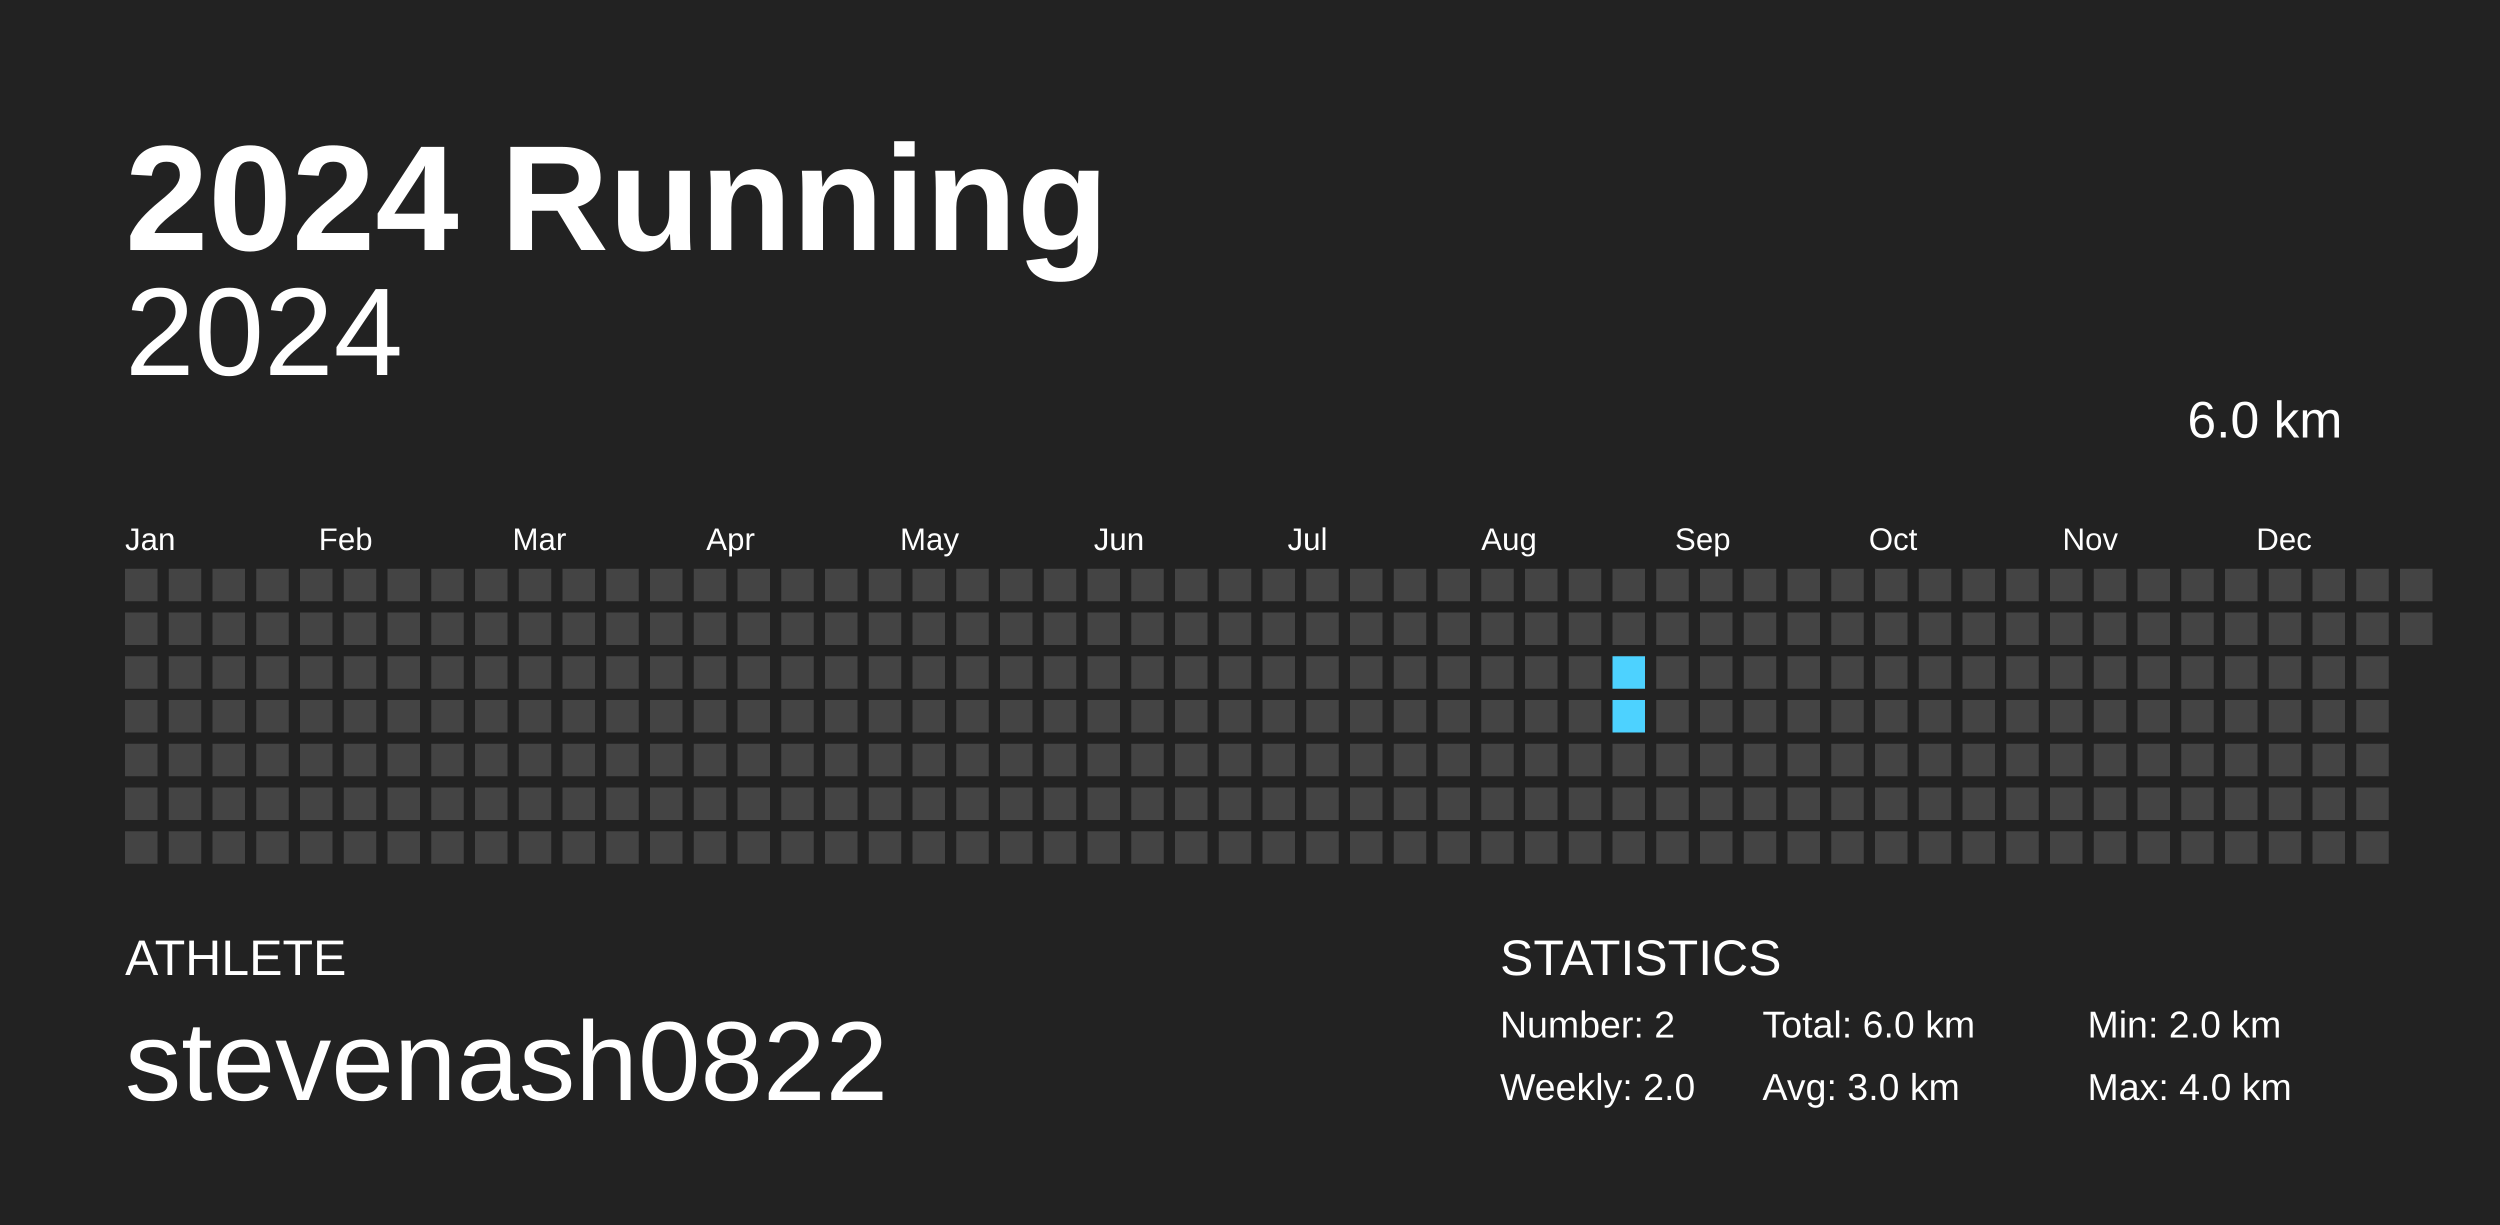
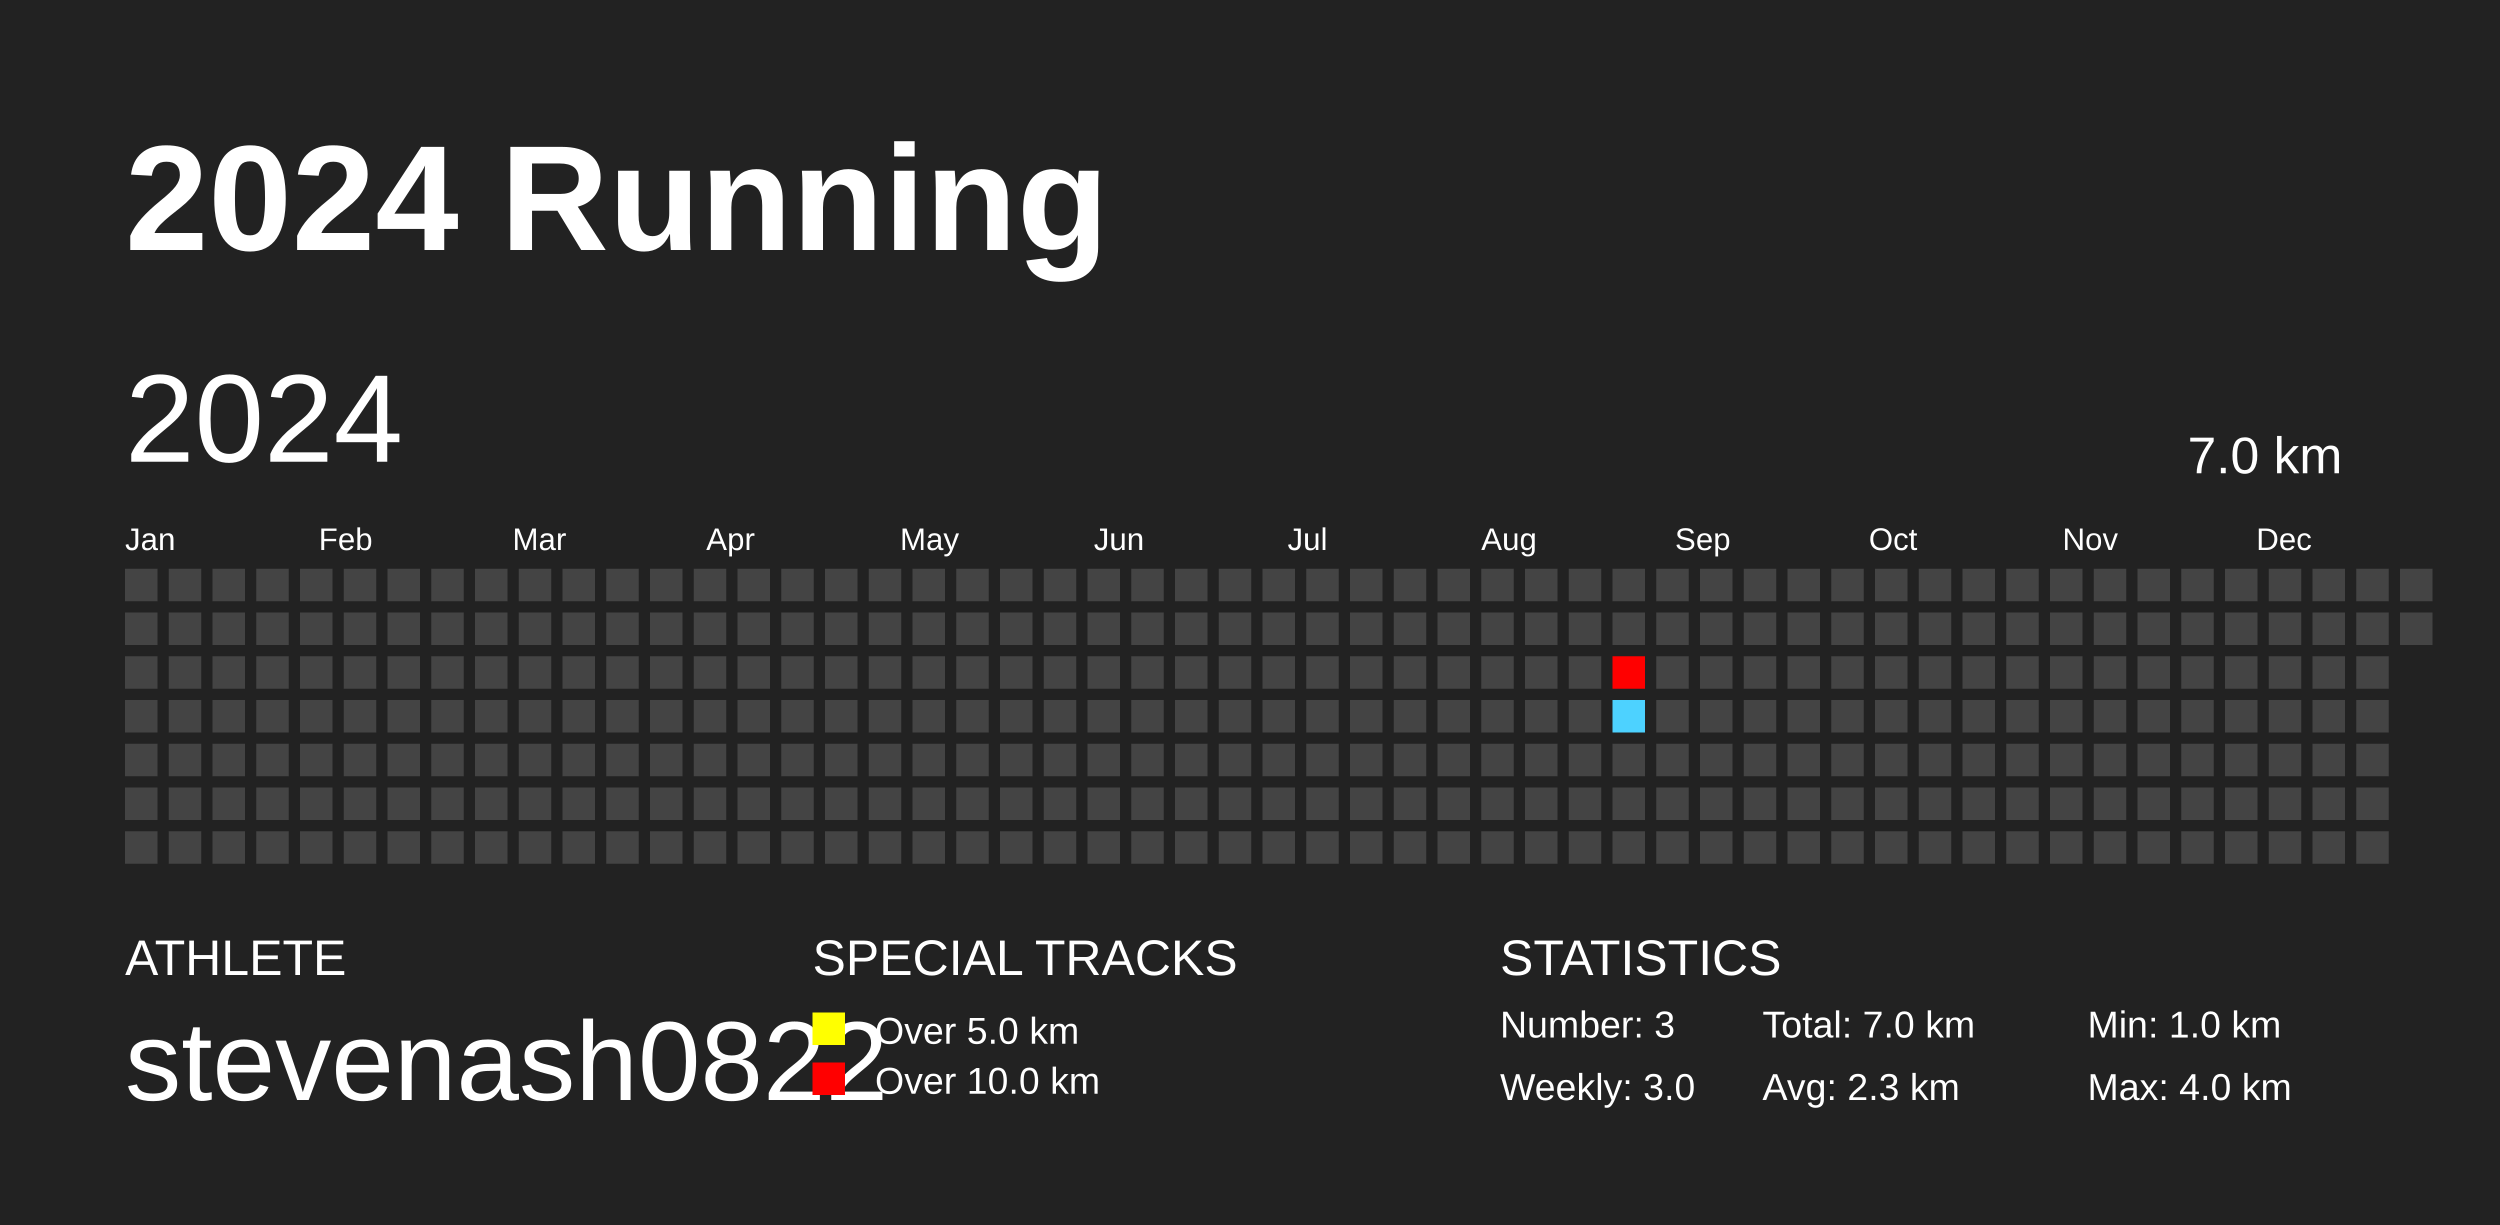
<svg xmlns="http://www.w3.org/2000/svg" baseProfile="full" height="98mm" version="1.1" viewBox="0,0,200,98" width="200mm">
  <defs />
  <rect fill="#222222" height="98" width="200" x="0" y="0" />
  <text fill="#FFFFFF" style="font-size:12px; font-family:Arial; font-weight:bold;" x="10" y="20">2024 Running</text>
  <text fill="#FFFFFF" style="font-size:4px; font-family:Arial" x="10" y="78">ATHLETE</text>
  <text fill="#FFFFFF" style="font-size:9px; font-family:Arial" x="10" y="88">stevenash0822</text>
+   <text fill="#FFFFFF" style="font-size:4px; font-family:Arial" x="65" y="78">SPECIAL TRACKS</text>
+   <rect fill="yellow" height="2.6" width="2.6" x="65" y="81" />
+   <text fill="#FFFFFF" style="font-size:3px; font-family:Arial" x="70" y="83.5">Over 5.0 km</text>
+   <rect fill="red" height="2.6" width="2.6" x="65" y="85" />
+   <text fill="#FFFFFF" style="font-size:3px; font-family:Arial" x="70" y="87.5">Over 10.0 km</text>
  <text fill="#FFFFFF" style="font-size:4px; font-family:Arial" x="120" y="78">STATISTICS</text>
-   <text fill="#FFFFFF" style="font-size:3px; font-family:Arial" x="120" y="83">Number: 2</text>
-   <text fill="#FFFFFF" style="font-size:3px; font-family:Arial" x="120" y="88">Weekly: 2.0</text>
-   <text fill="#FFFFFF" style="font-size:3px; font-family:Arial" x="141" y="83">Total: 6.0 km</text>
-   <text fill="#FFFFFF" style="font-size:3px; font-family:Arial" x="141" y="88">Avg: 3.0 km</text>
-   <text fill="#FFFFFF" style="font-size:3px; font-family:Arial" x="167" y="83">Min: 2.0 km</text>
+   <text fill="#FFFFFF" style="font-size:3px; font-family:Arial" x="120" y="83">Number: 3</text>
+   <text fill="#FFFFFF" style="font-size:3px; font-family:Arial" x="120" y="88">Weekly: 3.0</text>
+   <text fill="#FFFFFF" style="font-size:3px; font-family:Arial" x="141" y="83">Total: 7.0 km</text>
+   <text fill="#FFFFFF" style="font-size:3px; font-family:Arial" x="141" y="88">Avg: 2.3 km</text>
+   <text fill="#FFFFFF" style="font-size:3px; font-family:Arial" x="167" y="83">Min: 1.0 km</text>
  <text fill="#FFFFFF" style="font-size:3px; font-family:Arial" x="167" y="88">Max: 4.0 km</text>
-   <text alignment-baseline="hanging" fill="#FFFFFF" style="font-size:10.0px; font-family:Arial;" x="10" y="30">2024</text>
-   <text alignment-baseline="hanging" fill="#FFFFFF" style="font-size:4.125px; font-family:Arial;" x="175" y="35">6.0 km</text>
+   <text dominant-baseline="hanging" fill="#FFFFFF" style="font-size:10.0px; font-family:Arial;" x="10" y="30">2024</text>
+   <text dominant-baseline="hanging" fill="#FFFFFF" style="font-size:4.125px; font-family:Arial;" x="175" y="35">7.0 km</text>
  <text fill="#FFFFFF" style="font-size:2.5px; font-family:Arial" x="10.0" y="44">Jan</text>
  <text fill="#FFFFFF" style="font-size:2.5px; font-family:Arial" x="25.5" y="44">Feb</text>
  <text fill="#FFFFFF" style="font-size:2.5px; font-family:Arial" x="41.0" y="44">Mar</text>
  <text fill="#FFFFFF" style="font-size:2.5px; font-family:Arial" x="56.5" y="44">Apr</text>
  <text fill="#FFFFFF" style="font-size:2.5px; font-family:Arial" x="72.0" y="44">May</text>
  <text fill="#FFFFFF" style="font-size:2.5px; font-family:Arial" x="87.5" y="44">Jun</text>
  <text fill="#FFFFFF" style="font-size:2.5px; font-family:Arial" x="103.0" y="44">Jul</text>
  <text fill="#FFFFFF" style="font-size:2.5px; font-family:Arial" x="118.5" y="44">Aug</text>
  <text fill="#FFFFFF" style="font-size:2.5px; font-family:Arial" x="134.0" y="44">Sep</text>
  <text fill="#FFFFFF" style="font-size:2.5px; font-family:Arial" x="149.5" y="44">Oct</text>
  <text fill="#FFFFFF" style="font-size:2.5px; font-family:Arial" x="165.0" y="44">Nov</text>
  <text fill="#FFFFFF" style="font-size:2.5px; font-family:Arial" x="180.5" y="44">Dec</text>
  <rect fill="#444444" height="2.6" width="2.6" x="10.0" y="45.5" />
  <rect fill="#444444" height="2.6" width="2.6" x="10.0" y="49.0" />
  <rect fill="#444444" height="2.6" width="2.6" x="10.0" y="52.5" />
  <rect fill="#444444" height="2.6" width="2.6" x="10.0" y="56.0" />
  <rect fill="#444444" height="2.6" width="2.6" x="10.0" y="59.5" />
  <rect fill="#444444" height="2.6" width="2.6" x="10.0" y="63.0" />
  <rect fill="#444444" height="2.6" width="2.6" x="10.0" y="66.5" />
  <rect fill="#444444" height="2.6" width="2.6" x="13.5" y="45.5" />
  <rect fill="#444444" height="2.6" width="2.6" x="13.5" y="49.0" />
  <rect fill="#444444" height="2.6" width="2.6" x="13.5" y="52.5" />
  <rect fill="#444444" height="2.6" width="2.6" x="13.5" y="56.0" />
  <rect fill="#444444" height="2.6" width="2.6" x="13.5" y="59.5" />
  <rect fill="#444444" height="2.6" width="2.6" x="13.5" y="63.0" />
  <rect fill="#444444" height="2.6" width="2.6" x="13.5" y="66.5" />
  <rect fill="#444444" height="2.6" width="2.6" x="17.0" y="45.5" />
  <rect fill="#444444" height="2.6" width="2.6" x="17.0" y="49.0" />
  <rect fill="#444444" height="2.6" width="2.6" x="17.0" y="52.5" />
  <rect fill="#444444" height="2.6" width="2.6" x="17.0" y="56.0" />
  <rect fill="#444444" height="2.6" width="2.6" x="17.0" y="59.5" />
  <rect fill="#444444" height="2.6" width="2.6" x="17.0" y="63.0" />
  <rect fill="#444444" height="2.6" width="2.6" x="17.0" y="66.5" />
  <rect fill="#444444" height="2.6" width="2.6" x="20.5" y="45.5" />
  <rect fill="#444444" height="2.6" width="2.6" x="20.5" y="49.0" />
  <rect fill="#444444" height="2.6" width="2.6" x="20.5" y="52.5" />
  <rect fill="#444444" height="2.6" width="2.6" x="20.5" y="56.0" />
  <rect fill="#444444" height="2.6" width="2.6" x="20.5" y="59.5" />
  <rect fill="#444444" height="2.6" width="2.6" x="20.5" y="63.0" />
  <rect fill="#444444" height="2.6" width="2.6" x="20.5" y="66.5" />
  <rect fill="#444444" height="2.6" width="2.6" x="24.0" y="45.5" />
  <rect fill="#444444" height="2.6" width="2.6" x="24.0" y="49.0" />
  <rect fill="#444444" height="2.6" width="2.6" x="24.0" y="52.5" />
  <rect fill="#444444" height="2.6" width="2.6" x="24.0" y="56.0" />
  <rect fill="#444444" height="2.6" width="2.6" x="24.0" y="59.5" />
  <rect fill="#444444" height="2.6" width="2.6" x="24.0" y="63.0" />
  <rect fill="#444444" height="2.6" width="2.6" x="24.0" y="66.5" />
  <rect fill="#444444" height="2.6" width="2.6" x="27.5" y="45.5" />
  <rect fill="#444444" height="2.6" width="2.6" x="27.5" y="49.0" />
  <rect fill="#444444" height="2.6" width="2.6" x="27.5" y="52.5" />
  <rect fill="#444444" height="2.6" width="2.6" x="27.5" y="56.0" />
  <rect fill="#444444" height="2.6" width="2.6" x="27.5" y="59.5" />
  <rect fill="#444444" height="2.6" width="2.6" x="27.5" y="63.0" />
  <rect fill="#444444" height="2.6" width="2.6" x="27.5" y="66.5" />
  <rect fill="#444444" height="2.6" width="2.6" x="31.0" y="45.5" />
  <rect fill="#444444" height="2.6" width="2.6" x="31.0" y="49.0" />
  <rect fill="#444444" height="2.6" width="2.6" x="31.0" y="52.5" />
  <rect fill="#444444" height="2.6" width="2.6" x="31.0" y="56.0" />
  <rect fill="#444444" height="2.6" width="2.6" x="31.0" y="59.5" />
  <rect fill="#444444" height="2.6" width="2.6" x="31.0" y="63.0" />
  <rect fill="#444444" height="2.6" width="2.6" x="31.0" y="66.5" />
  <rect fill="#444444" height="2.6" width="2.6" x="34.5" y="45.5" />
  <rect fill="#444444" height="2.6" width="2.6" x="34.5" y="49.0" />
  <rect fill="#444444" height="2.6" width="2.6" x="34.5" y="52.5" />
  <rect fill="#444444" height="2.6" width="2.6" x="34.5" y="56.0" />
  <rect fill="#444444" height="2.6" width="2.6" x="34.5" y="59.5" />
  <rect fill="#444444" height="2.6" width="2.6" x="34.5" y="63.0" />
  <rect fill="#444444" height="2.6" width="2.6" x="34.5" y="66.5" />
  <rect fill="#444444" height="2.6" width="2.6" x="38.0" y="45.5" />
  <rect fill="#444444" height="2.6" width="2.6" x="38.0" y="49.0" />
  <rect fill="#444444" height="2.6" width="2.6" x="38.0" y="52.5" />
  <rect fill="#444444" height="2.6" width="2.6" x="38.0" y="56.0" />
  <rect fill="#444444" height="2.6" width="2.6" x="38.0" y="59.5" />
  <rect fill="#444444" height="2.6" width="2.6" x="38.0" y="63.0" />
  <rect fill="#444444" height="2.6" width="2.6" x="38.0" y="66.5" />
  <rect fill="#444444" height="2.6" width="2.6" x="41.5" y="45.5" />
  <rect fill="#444444" height="2.6" width="2.6" x="41.5" y="49.0" />
  <rect fill="#444444" height="2.6" width="2.6" x="41.5" y="52.5" />
  <rect fill="#444444" height="2.6" width="2.6" x="41.5" y="56.0" />
  <rect fill="#444444" height="2.6" width="2.6" x="41.5" y="59.5" />
  <rect fill="#444444" height="2.6" width="2.6" x="41.5" y="63.0" />
  <rect fill="#444444" height="2.6" width="2.6" x="41.5" y="66.5" />
  <rect fill="#444444" height="2.6" width="2.6" x="45.0" y="45.5" />
  <rect fill="#444444" height="2.6" width="2.6" x="45.0" y="49.0" />
  <rect fill="#444444" height="2.6" width="2.6" x="45.0" y="52.5" />
  <rect fill="#444444" height="2.6" width="2.6" x="45.0" y="56.0" />
  <rect fill="#444444" height="2.6" width="2.6" x="45.0" y="59.5" />
  <rect fill="#444444" height="2.6" width="2.6" x="45.0" y="63.0" />
  <rect fill="#444444" height="2.6" width="2.6" x="45.0" y="66.5" />
  <rect fill="#444444" height="2.6" width="2.6" x="48.5" y="45.5" />
  <rect fill="#444444" height="2.6" width="2.6" x="48.5" y="49.0" />
  <rect fill="#444444" height="2.6" width="2.6" x="48.5" y="52.5" />
  <rect fill="#444444" height="2.6" width="2.6" x="48.5" y="56.0" />
  <rect fill="#444444" height="2.6" width="2.6" x="48.5" y="59.5" />
  <rect fill="#444444" height="2.6" width="2.6" x="48.5" y="63.0" />
  <rect fill="#444444" height="2.6" width="2.6" x="48.5" y="66.5" />
  <rect fill="#444444" height="2.6" width="2.6" x="52.0" y="45.5" />
  <rect fill="#444444" height="2.6" width="2.6" x="52.0" y="49.0" />
  <rect fill="#444444" height="2.6" width="2.6" x="52.0" y="52.5" />
  <rect fill="#444444" height="2.6" width="2.6" x="52.0" y="56.0" />
  <rect fill="#444444" height="2.6" width="2.6" x="52.0" y="59.5" />
  <rect fill="#444444" height="2.6" width="2.6" x="52.0" y="63.0" />
  <rect fill="#444444" height="2.6" width="2.6" x="52.0" y="66.5" />
  <rect fill="#444444" height="2.6" width="2.6" x="55.5" y="45.5" />
  <rect fill="#444444" height="2.6" width="2.6" x="55.5" y="49.0" />
  <rect fill="#444444" height="2.6" width="2.6" x="55.5" y="52.5" />
  <rect fill="#444444" height="2.6" width="2.6" x="55.5" y="56.0" />
  <rect fill="#444444" height="2.6" width="2.6" x="55.5" y="59.5" />
  <rect fill="#444444" height="2.6" width="2.6" x="55.5" y="63.0" />
  <rect fill="#444444" height="2.6" width="2.6" x="55.5" y="66.5" />
  <rect fill="#444444" height="2.6" width="2.6" x="59.0" y="45.5" />
  <rect fill="#444444" height="2.6" width="2.6" x="59.0" y="49.0" />
  <rect fill="#444444" height="2.6" width="2.6" x="59.0" y="52.5" />
  <rect fill="#444444" height="2.6" width="2.6" x="59.0" y="56.0" />
  <rect fill="#444444" height="2.6" width="2.6" x="59.0" y="59.5" />
  <rect fill="#444444" height="2.6" width="2.6" x="59.0" y="63.0" />
  <rect fill="#444444" height="2.6" width="2.6" x="59.0" y="66.5" />
  <rect fill="#444444" height="2.6" width="2.6" x="62.5" y="45.5" />
  <rect fill="#444444" height="2.6" width="2.6" x="62.5" y="49.0" />
  <rect fill="#444444" height="2.6" width="2.6" x="62.5" y="52.5" />
  <rect fill="#444444" height="2.6" width="2.6" x="62.5" y="56.0" />
  <rect fill="#444444" height="2.6" width="2.6" x="62.5" y="59.5" />
  <rect fill="#444444" height="2.6" width="2.6" x="62.5" y="63.0" />
  <rect fill="#444444" height="2.6" width="2.6" x="62.5" y="66.5" />
  <rect fill="#444444" height="2.6" width="2.6" x="66.0" y="45.5" />
  <rect fill="#444444" height="2.6" width="2.6" x="66.0" y="49.0" />
  <rect fill="#444444" height="2.6" width="2.6" x="66.0" y="52.5" />
  <rect fill="#444444" height="2.6" width="2.6" x="66.0" y="56.0" />
  <rect fill="#444444" height="2.6" width="2.6" x="66.0" y="59.5" />
  <rect fill="#444444" height="2.6" width="2.6" x="66.0" y="63.0" />
  <rect fill="#444444" height="2.6" width="2.6" x="66.0" y="66.5" />
  <rect fill="#444444" height="2.6" width="2.6" x="69.5" y="45.5" />
  <rect fill="#444444" height="2.6" width="2.6" x="69.5" y="49.0" />
  <rect fill="#444444" height="2.6" width="2.6" x="69.5" y="52.5" />
  <rect fill="#444444" height="2.6" width="2.6" x="69.5" y="56.0" />
  <rect fill="#444444" height="2.6" width="2.6" x="69.5" y="59.5" />
  <rect fill="#444444" height="2.6" width="2.6" x="69.5" y="63.0" />
  <rect fill="#444444" height="2.6" width="2.6" x="69.5" y="66.5" />
  <rect fill="#444444" height="2.6" width="2.6" x="73.0" y="45.5" />
  <rect fill="#444444" height="2.6" width="2.6" x="73.0" y="49.0" />
  <rect fill="#444444" height="2.6" width="2.6" x="73.0" y="52.5" />
  <rect fill="#444444" height="2.6" width="2.6" x="73.0" y="56.0" />
  <rect fill="#444444" height="2.6" width="2.6" x="73.0" y="59.5" />
  <rect fill="#444444" height="2.6" width="2.6" x="73.0" y="63.0" />
  <rect fill="#444444" height="2.6" width="2.6" x="73.0" y="66.5" />
  <rect fill="#444444" height="2.6" width="2.6" x="76.5" y="45.5" />
  <rect fill="#444444" height="2.6" width="2.6" x="76.5" y="49.0" />
  <rect fill="#444444" height="2.6" width="2.6" x="76.5" y="52.5" />
  <rect fill="#444444" height="2.6" width="2.6" x="76.5" y="56.0" />
  <rect fill="#444444" height="2.6" width="2.6" x="76.5" y="59.5" />
  <rect fill="#444444" height="2.6" width="2.6" x="76.5" y="63.0" />
  <rect fill="#444444" height="2.6" width="2.6" x="76.5" y="66.5" />
  <rect fill="#444444" height="2.6" width="2.6" x="80.0" y="45.5" />
  <rect fill="#444444" height="2.6" width="2.6" x="80.0" y="49.0" />
  <rect fill="#444444" height="2.6" width="2.6" x="80.0" y="52.5" />
  <rect fill="#444444" height="2.6" width="2.6" x="80.0" y="56.0" />
  <rect fill="#444444" height="2.6" width="2.6" x="80.0" y="59.5" />
  <rect fill="#444444" height="2.6" width="2.6" x="80.0" y="63.0" />
  <rect fill="#444444" height="2.6" width="2.6" x="80.0" y="66.5" />
  <rect fill="#444444" height="2.6" width="2.6" x="83.5" y="45.5" />
  <rect fill="#444444" height="2.6" width="2.6" x="83.5" y="49.0" />
  <rect fill="#444444" height="2.6" width="2.6" x="83.5" y="52.5" />
  <rect fill="#444444" height="2.6" width="2.6" x="83.5" y="56.0" />
  <rect fill="#444444" height="2.6" width="2.6" x="83.5" y="59.5" />
  <rect fill="#444444" height="2.6" width="2.6" x="83.5" y="63.0" />
  <rect fill="#444444" height="2.6" width="2.6" x="83.5" y="66.5" />
  <rect fill="#444444" height="2.6" width="2.6" x="87.0" y="45.5" />
  <rect fill="#444444" height="2.6" width="2.6" x="87.0" y="49.0" />
  <rect fill="#444444" height="2.6" width="2.6" x="87.0" y="52.5" />
  <rect fill="#444444" height="2.6" width="2.6" x="87.0" y="56.0" />
  <rect fill="#444444" height="2.6" width="2.6" x="87.0" y="59.5" />
  <rect fill="#444444" height="2.6" width="2.6" x="87.0" y="63.0" />
  <rect fill="#444444" height="2.6" width="2.6" x="87.0" y="66.5" />
  <rect fill="#444444" height="2.6" width="2.6" x="90.5" y="45.5" />
  <rect fill="#444444" height="2.6" width="2.6" x="90.5" y="49.0" />
  <rect fill="#444444" height="2.6" width="2.6" x="90.5" y="52.5" />
  <rect fill="#444444" height="2.6" width="2.6" x="90.5" y="56.0" />
  <rect fill="#444444" height="2.6" width="2.6" x="90.5" y="59.5" />
  <rect fill="#444444" height="2.6" width="2.6" x="90.5" y="63.0" />
  <rect fill="#444444" height="2.6" width="2.6" x="90.5" y="66.5" />
  <rect fill="#444444" height="2.6" width="2.6" x="94.0" y="45.5" />
  <rect fill="#444444" height="2.6" width="2.6" x="94.0" y="49.0" />
  <rect fill="#444444" height="2.6" width="2.6" x="94.0" y="52.5" />
  <rect fill="#444444" height="2.6" width="2.6" x="94.0" y="56.0" />
  <rect fill="#444444" height="2.6" width="2.6" x="94.0" y="59.5" />
  <rect fill="#444444" height="2.6" width="2.6" x="94.0" y="63.0" />
  <rect fill="#444444" height="2.6" width="2.6" x="94.0" y="66.5" />
  <rect fill="#444444" height="2.6" width="2.6" x="97.5" y="45.5" />
  <rect fill="#444444" height="2.6" width="2.6" x="97.5" y="49.0" />
  <rect fill="#444444" height="2.6" width="2.6" x="97.5" y="52.5" />
  <rect fill="#444444" height="2.6" width="2.6" x="97.5" y="56.0" />
  <rect fill="#444444" height="2.6" width="2.6" x="97.5" y="59.5" />
  <rect fill="#444444" height="2.6" width="2.6" x="97.5" y="63.0" />
  <rect fill="#444444" height="2.6" width="2.6" x="97.5" y="66.5" />
  <rect fill="#444444" height="2.6" width="2.6" x="101.0" y="45.5" />
  <rect fill="#444444" height="2.6" width="2.6" x="101.0" y="49.0" />
  <rect fill="#444444" height="2.6" width="2.6" x="101.0" y="52.5" />
  <rect fill="#444444" height="2.6" width="2.6" x="101.0" y="56.0" />
  <rect fill="#444444" height="2.6" width="2.6" x="101.0" y="59.5" />
  <rect fill="#444444" height="2.6" width="2.6" x="101.0" y="63.0" />
  <rect fill="#444444" height="2.6" width="2.6" x="101.0" y="66.5" />
  <rect fill="#444444" height="2.6" width="2.6" x="104.5" y="45.5" />
  <rect fill="#444444" height="2.6" width="2.6" x="104.5" y="49.0" />
  <rect fill="#444444" height="2.6" width="2.6" x="104.5" y="52.5" />
  <rect fill="#444444" height="2.6" width="2.6" x="104.5" y="56.0" />
  <rect fill="#444444" height="2.6" width="2.6" x="104.5" y="59.5" />
  <rect fill="#444444" height="2.6" width="2.6" x="104.5" y="63.0" />
  <rect fill="#444444" height="2.6" width="2.6" x="104.5" y="66.5" />
  <rect fill="#444444" height="2.6" width="2.6" x="108.0" y="45.5" />
  <rect fill="#444444" height="2.6" width="2.6" x="108.0" y="49.0" />
  <rect fill="#444444" height="2.6" width="2.6" x="108.0" y="52.5" />
  <rect fill="#444444" height="2.6" width="2.6" x="108.0" y="56.0" />
  <rect fill="#444444" height="2.6" width="2.6" x="108.0" y="59.5" />
  <rect fill="#444444" height="2.6" width="2.6" x="108.0" y="63.0" />
  <rect fill="#444444" height="2.6" width="2.6" x="108.0" y="66.5" />
  <rect fill="#444444" height="2.6" width="2.6" x="111.5" y="45.5" />
  <rect fill="#444444" height="2.6" width="2.6" x="111.5" y="49.0" />
  <rect fill="#444444" height="2.6" width="2.6" x="111.5" y="52.5" />
  <rect fill="#444444" height="2.6" width="2.6" x="111.5" y="56.0" />
  <rect fill="#444444" height="2.6" width="2.6" x="111.5" y="59.5" />
  <rect fill="#444444" height="2.6" width="2.6" x="111.5" y="63.0" />
  <rect fill="#444444" height="2.6" width="2.6" x="111.5" y="66.5" />
  <rect fill="#444444" height="2.6" width="2.6" x="115.0" y="45.5" />
  <rect fill="#444444" height="2.6" width="2.6" x="115.0" y="49.0" />
  <rect fill="#444444" height="2.6" width="2.6" x="115.0" y="52.5" />
  <rect fill="#444444" height="2.6" width="2.6" x="115.0" y="56.0" />
  <rect fill="#444444" height="2.6" width="2.6" x="115.0" y="59.5" />
  <rect fill="#444444" height="2.6" width="2.6" x="115.0" y="63.0" />
  <rect fill="#444444" height="2.6" width="2.6" x="115.0" y="66.5" />
  <rect fill="#444444" height="2.6" width="2.6" x="118.5" y="45.5" />
  <rect fill="#444444" height="2.6" width="2.6" x="118.5" y="49.0" />
  <rect fill="#444444" height="2.6" width="2.6" x="118.5" y="52.5" />
  <rect fill="#444444" height="2.6" width="2.6" x="118.5" y="56.0" />
  <rect fill="#444444" height="2.6" width="2.6" x="118.5" y="59.5" />
  <rect fill="#444444" height="2.6" width="2.6" x="118.5" y="63.0" />
  <rect fill="#444444" height="2.6" width="2.6" x="118.5" y="66.5" />
  <rect fill="#444444" height="2.6" width="2.6" x="122.0" y="45.5" />
  <rect fill="#444444" height="2.6" width="2.6" x="122.0" y="49.0" />
  <rect fill="#444444" height="2.6" width="2.6" x="122.0" y="52.5" />
  <rect fill="#444444" height="2.6" width="2.6" x="122.0" y="56.0" />
  <rect fill="#444444" height="2.6" width="2.6" x="122.0" y="59.5" />
  <rect fill="#444444" height="2.6" width="2.6" x="122.0" y="63.0" />
  <rect fill="#444444" height="2.6" width="2.6" x="122.0" y="66.5" />
  <rect fill="#444444" height="2.6" width="2.6" x="125.5" y="45.5" />
  <rect fill="#444444" height="2.6" width="2.6" x="125.5" y="49.0" />
  <rect fill="#444444" height="2.6" width="2.6" x="125.5" y="52.5" />
  <rect fill="#444444" height="2.6" width="2.6" x="125.5" y="56.0" />
  <rect fill="#444444" height="2.6" width="2.6" x="125.5" y="59.5" />
  <rect fill="#444444" height="2.6" width="2.6" x="125.5" y="63.0" />
  <rect fill="#444444" height="2.6" width="2.6" x="125.5" y="66.5" />
  <rect fill="#444444" height="2.6" width="2.6" x="129.0" y="45.5" />
  <rect fill="#444444" height="2.6" width="2.6" x="129.0" y="49.0" />
-   <rect fill="#4dd2ff" height="2.6" width="2.6" x="129.0" y="52.5" />
+   <rect fill="#ff0000" height="2.6" width="2.6" x="129.0" y="52.5" />
  <rect fill="#4dd2ff" height="2.6" width="2.6" x="129.0" y="56.0" />
  <rect fill="#444444" height="2.6" width="2.6" x="129.0" y="59.5" />
  <rect fill="#444444" height="2.6" width="2.6" x="129.0" y="63.0" />
  <rect fill="#444444" height="2.6" width="2.6" x="129.0" y="66.5" />
  <rect fill="#444444" height="2.6" width="2.6" x="132.5" y="45.5" />
  <rect fill="#444444" height="2.6" width="2.6" x="132.5" y="49.0" />
  <rect fill="#444444" height="2.6" width="2.6" x="132.5" y="52.5" />
  <rect fill="#444444" height="2.6" width="2.6" x="132.5" y="56.0" />
  <rect fill="#444444" height="2.6" width="2.6" x="132.5" y="59.5" />
  <rect fill="#444444" height="2.6" width="2.6" x="132.5" y="63.0" />
  <rect fill="#444444" height="2.6" width="2.6" x="132.5" y="66.5" />
  <rect fill="#444444" height="2.6" width="2.6" x="136.0" y="45.5" />
  <rect fill="#444444" height="2.6" width="2.6" x="136.0" y="49.0" />
  <rect fill="#444444" height="2.6" width="2.6" x="136.0" y="52.5" />
  <rect fill="#444444" height="2.6" width="2.6" x="136.0" y="56.0" />
  <rect fill="#444444" height="2.6" width="2.6" x="136.0" y="59.5" />
  <rect fill="#444444" height="2.6" width="2.6" x="136.0" y="63.0" />
  <rect fill="#444444" height="2.6" width="2.6" x="136.0" y="66.5" />
  <rect fill="#444444" height="2.6" width="2.6" x="139.5" y="45.5" />
  <rect fill="#444444" height="2.6" width="2.6" x="139.5" y="49.0" />
  <rect fill="#444444" height="2.6" width="2.6" x="139.5" y="52.5" />
  <rect fill="#444444" height="2.6" width="2.6" x="139.5" y="56.0" />
  <rect fill="#444444" height="2.6" width="2.6" x="139.5" y="59.5" />
  <rect fill="#444444" height="2.6" width="2.6" x="139.5" y="63.0" />
  <rect fill="#444444" height="2.6" width="2.6" x="139.5" y="66.5" />
  <rect fill="#444444" height="2.6" width="2.6" x="143.0" y="45.5" />
  <rect fill="#444444" height="2.6" width="2.6" x="143.0" y="49.0" />
  <rect fill="#444444" height="2.6" width="2.6" x="143.0" y="52.5" />
  <rect fill="#444444" height="2.6" width="2.6" x="143.0" y="56.0" />
  <rect fill="#444444" height="2.6" width="2.6" x="143.0" y="59.5" />
  <rect fill="#444444" height="2.6" width="2.6" x="143.0" y="63.0" />
  <rect fill="#444444" height="2.6" width="2.6" x="143.0" y="66.5" />
  <rect fill="#444444" height="2.6" width="2.6" x="146.5" y="45.5" />
  <rect fill="#444444" height="2.6" width="2.6" x="146.5" y="49.0" />
  <rect fill="#444444" height="2.6" width="2.6" x="146.5" y="52.5" />
  <rect fill="#444444" height="2.6" width="2.6" x="146.5" y="56.0" />
  <rect fill="#444444" height="2.6" width="2.6" x="146.5" y="59.5" />
  <rect fill="#444444" height="2.6" width="2.6" x="146.5" y="63.0" />
  <rect fill="#444444" height="2.6" width="2.6" x="146.5" y="66.5" />
  <rect fill="#444444" height="2.6" width="2.6" x="150.0" y="45.5" />
  <rect fill="#444444" height="2.6" width="2.6" x="150.0" y="49.0" />
  <rect fill="#444444" height="2.6" width="2.6" x="150.0" y="52.5" />
  <rect fill="#444444" height="2.6" width="2.6" x="150.0" y="56.0" />
  <rect fill="#444444" height="2.6" width="2.6" x="150.0" y="59.5" />
  <rect fill="#444444" height="2.6" width="2.6" x="150.0" y="63.0" />
  <rect fill="#444444" height="2.6" width="2.6" x="150.0" y="66.5" />
  <rect fill="#444444" height="2.6" width="2.6" x="153.5" y="45.5" />
  <rect fill="#444444" height="2.6" width="2.6" x="153.5" y="49.0" />
  <rect fill="#444444" height="2.6" width="2.6" x="153.5" y="52.5" />
  <rect fill="#444444" height="2.6" width="2.6" x="153.5" y="56.0" />
  <rect fill="#444444" height="2.6" width="2.6" x="153.5" y="59.5" />
  <rect fill="#444444" height="2.6" width="2.6" x="153.5" y="63.0" />
  <rect fill="#444444" height="2.6" width="2.6" x="153.5" y="66.5" />
  <rect fill="#444444" height="2.6" width="2.6" x="157.0" y="45.5" />
  <rect fill="#444444" height="2.6" width="2.6" x="157.0" y="49.0" />
  <rect fill="#444444" height="2.6" width="2.6" x="157.0" y="52.5" />
  <rect fill="#444444" height="2.6" width="2.6" x="157.0" y="56.0" />
  <rect fill="#444444" height="2.6" width="2.6" x="157.0" y="59.5" />
  <rect fill="#444444" height="2.6" width="2.6" x="157.0" y="63.0" />
  <rect fill="#444444" height="2.6" width="2.6" x="157.0" y="66.5" />
  <rect fill="#444444" height="2.6" width="2.6" x="160.5" y="45.5" />
  <rect fill="#444444" height="2.6" width="2.6" x="160.5" y="49.0" />
  <rect fill="#444444" height="2.6" width="2.6" x="160.5" y="52.5" />
  <rect fill="#444444" height="2.6" width="2.6" x="160.5" y="56.0" />
  <rect fill="#444444" height="2.6" width="2.6" x="160.5" y="59.5" />
  <rect fill="#444444" height="2.6" width="2.6" x="160.5" y="63.0" />
  <rect fill="#444444" height="2.6" width="2.6" x="160.5" y="66.5" />
  <rect fill="#444444" height="2.6" width="2.6" x="164.0" y="45.5" />
  <rect fill="#444444" height="2.6" width="2.6" x="164.0" y="49.0" />
  <rect fill="#444444" height="2.6" width="2.6" x="164.0" y="52.5" />
  <rect fill="#444444" height="2.6" width="2.6" x="164.0" y="56.0" />
  <rect fill="#444444" height="2.6" width="2.6" x="164.0" y="59.5" />
  <rect fill="#444444" height="2.6" width="2.6" x="164.0" y="63.0" />
  <rect fill="#444444" height="2.6" width="2.6" x="164.0" y="66.5" />
  <rect fill="#444444" height="2.6" width="2.6" x="167.5" y="45.5" />
  <rect fill="#444444" height="2.6" width="2.6" x="167.5" y="49.0" />
  <rect fill="#444444" height="2.6" width="2.6" x="167.5" y="52.5" />
  <rect fill="#444444" height="2.6" width="2.6" x="167.5" y="56.0" />
  <rect fill="#444444" height="2.6" width="2.6" x="167.5" y="59.5" />
  <rect fill="#444444" height="2.6" width="2.6" x="167.5" y="63.0" />
  <rect fill="#444444" height="2.6" width="2.6" x="167.5" y="66.5" />
  <rect fill="#444444" height="2.6" width="2.6" x="171.0" y="45.5" />
  <rect fill="#444444" height="2.6" width="2.6" x="171.0" y="49.0" />
  <rect fill="#444444" height="2.6" width="2.6" x="171.0" y="52.5" />
  <rect fill="#444444" height="2.6" width="2.6" x="171.0" y="56.0" />
  <rect fill="#444444" height="2.6" width="2.6" x="171.0" y="59.5" />
  <rect fill="#444444" height="2.6" width="2.6" x="171.0" y="63.0" />
  <rect fill="#444444" height="2.6" width="2.6" x="171.0" y="66.5" />
  <rect fill="#444444" height="2.6" width="2.6" x="174.5" y="45.5" />
  <rect fill="#444444" height="2.6" width="2.6" x="174.5" y="49.0" />
  <rect fill="#444444" height="2.6" width="2.6" x="174.5" y="52.5" />
  <rect fill="#444444" height="2.6" width="2.6" x="174.5" y="56.0" />
  <rect fill="#444444" height="2.6" width="2.6" x="174.5" y="59.5" />
  <rect fill="#444444" height="2.6" width="2.6" x="174.5" y="63.0" />
  <rect fill="#444444" height="2.6" width="2.6" x="174.5" y="66.5" />
  <rect fill="#444444" height="2.6" width="2.6" x="178.0" y="45.5" />
  <rect fill="#444444" height="2.6" width="2.6" x="178.0" y="49.0" />
  <rect fill="#444444" height="2.6" width="2.6" x="178.0" y="52.5" />
  <rect fill="#444444" height="2.6" width="2.6" x="178.0" y="56.0" />
  <rect fill="#444444" height="2.6" width="2.6" x="178.0" y="59.5" />
  <rect fill="#444444" height="2.6" width="2.6" x="178.0" y="63.0" />
  <rect fill="#444444" height="2.6" width="2.6" x="178.0" y="66.5" />
  <rect fill="#444444" height="2.6" width="2.6" x="181.5" y="45.5" />
  <rect fill="#444444" height="2.6" width="2.6" x="181.5" y="49.0" />
  <rect fill="#444444" height="2.6" width="2.6" x="181.5" y="52.5" />
  <rect fill="#444444" height="2.6" width="2.6" x="181.5" y="56.0" />
  <rect fill="#444444" height="2.6" width="2.6" x="181.5" y="59.5" />
  <rect fill="#444444" height="2.6" width="2.6" x="181.5" y="63.0" />
  <rect fill="#444444" height="2.6" width="2.6" x="181.5" y="66.5" />
  <rect fill="#444444" height="2.6" width="2.6" x="185.0" y="45.5" />
  <rect fill="#444444" height="2.6" width="2.6" x="185.0" y="49.0" />
  <rect fill="#444444" height="2.6" width="2.6" x="185.0" y="52.5" />
  <rect fill="#444444" height="2.6" width="2.6" x="185.0" y="56.0" />
  <rect fill="#444444" height="2.6" width="2.6" x="185.0" y="59.5" />
  <rect fill="#444444" height="2.6" width="2.6" x="185.0" y="63.0" />
  <rect fill="#444444" height="2.6" width="2.6" x="185.0" y="66.5" />
  <rect fill="#444444" height="2.6" width="2.6" x="188.5" y="45.5" />
  <rect fill="#444444" height="2.6" width="2.6" x="188.5" y="49.0" />
  <rect fill="#444444" height="2.6" width="2.6" x="188.5" y="52.5" />
  <rect fill="#444444" height="2.6" width="2.6" x="188.5" y="56.0" />
  <rect fill="#444444" height="2.6" width="2.6" x="188.5" y="59.5" />
  <rect fill="#444444" height="2.6" width="2.6" x="188.5" y="63.0" />
  <rect fill="#444444" height="2.6" width="2.6" x="188.5" y="66.5" />
  <rect fill="#444444" height="2.6" width="2.6" x="192.0" y="45.5" />
  <rect fill="#444444" height="2.6" width="2.6" x="192.0" y="49.0" />
</svg>
